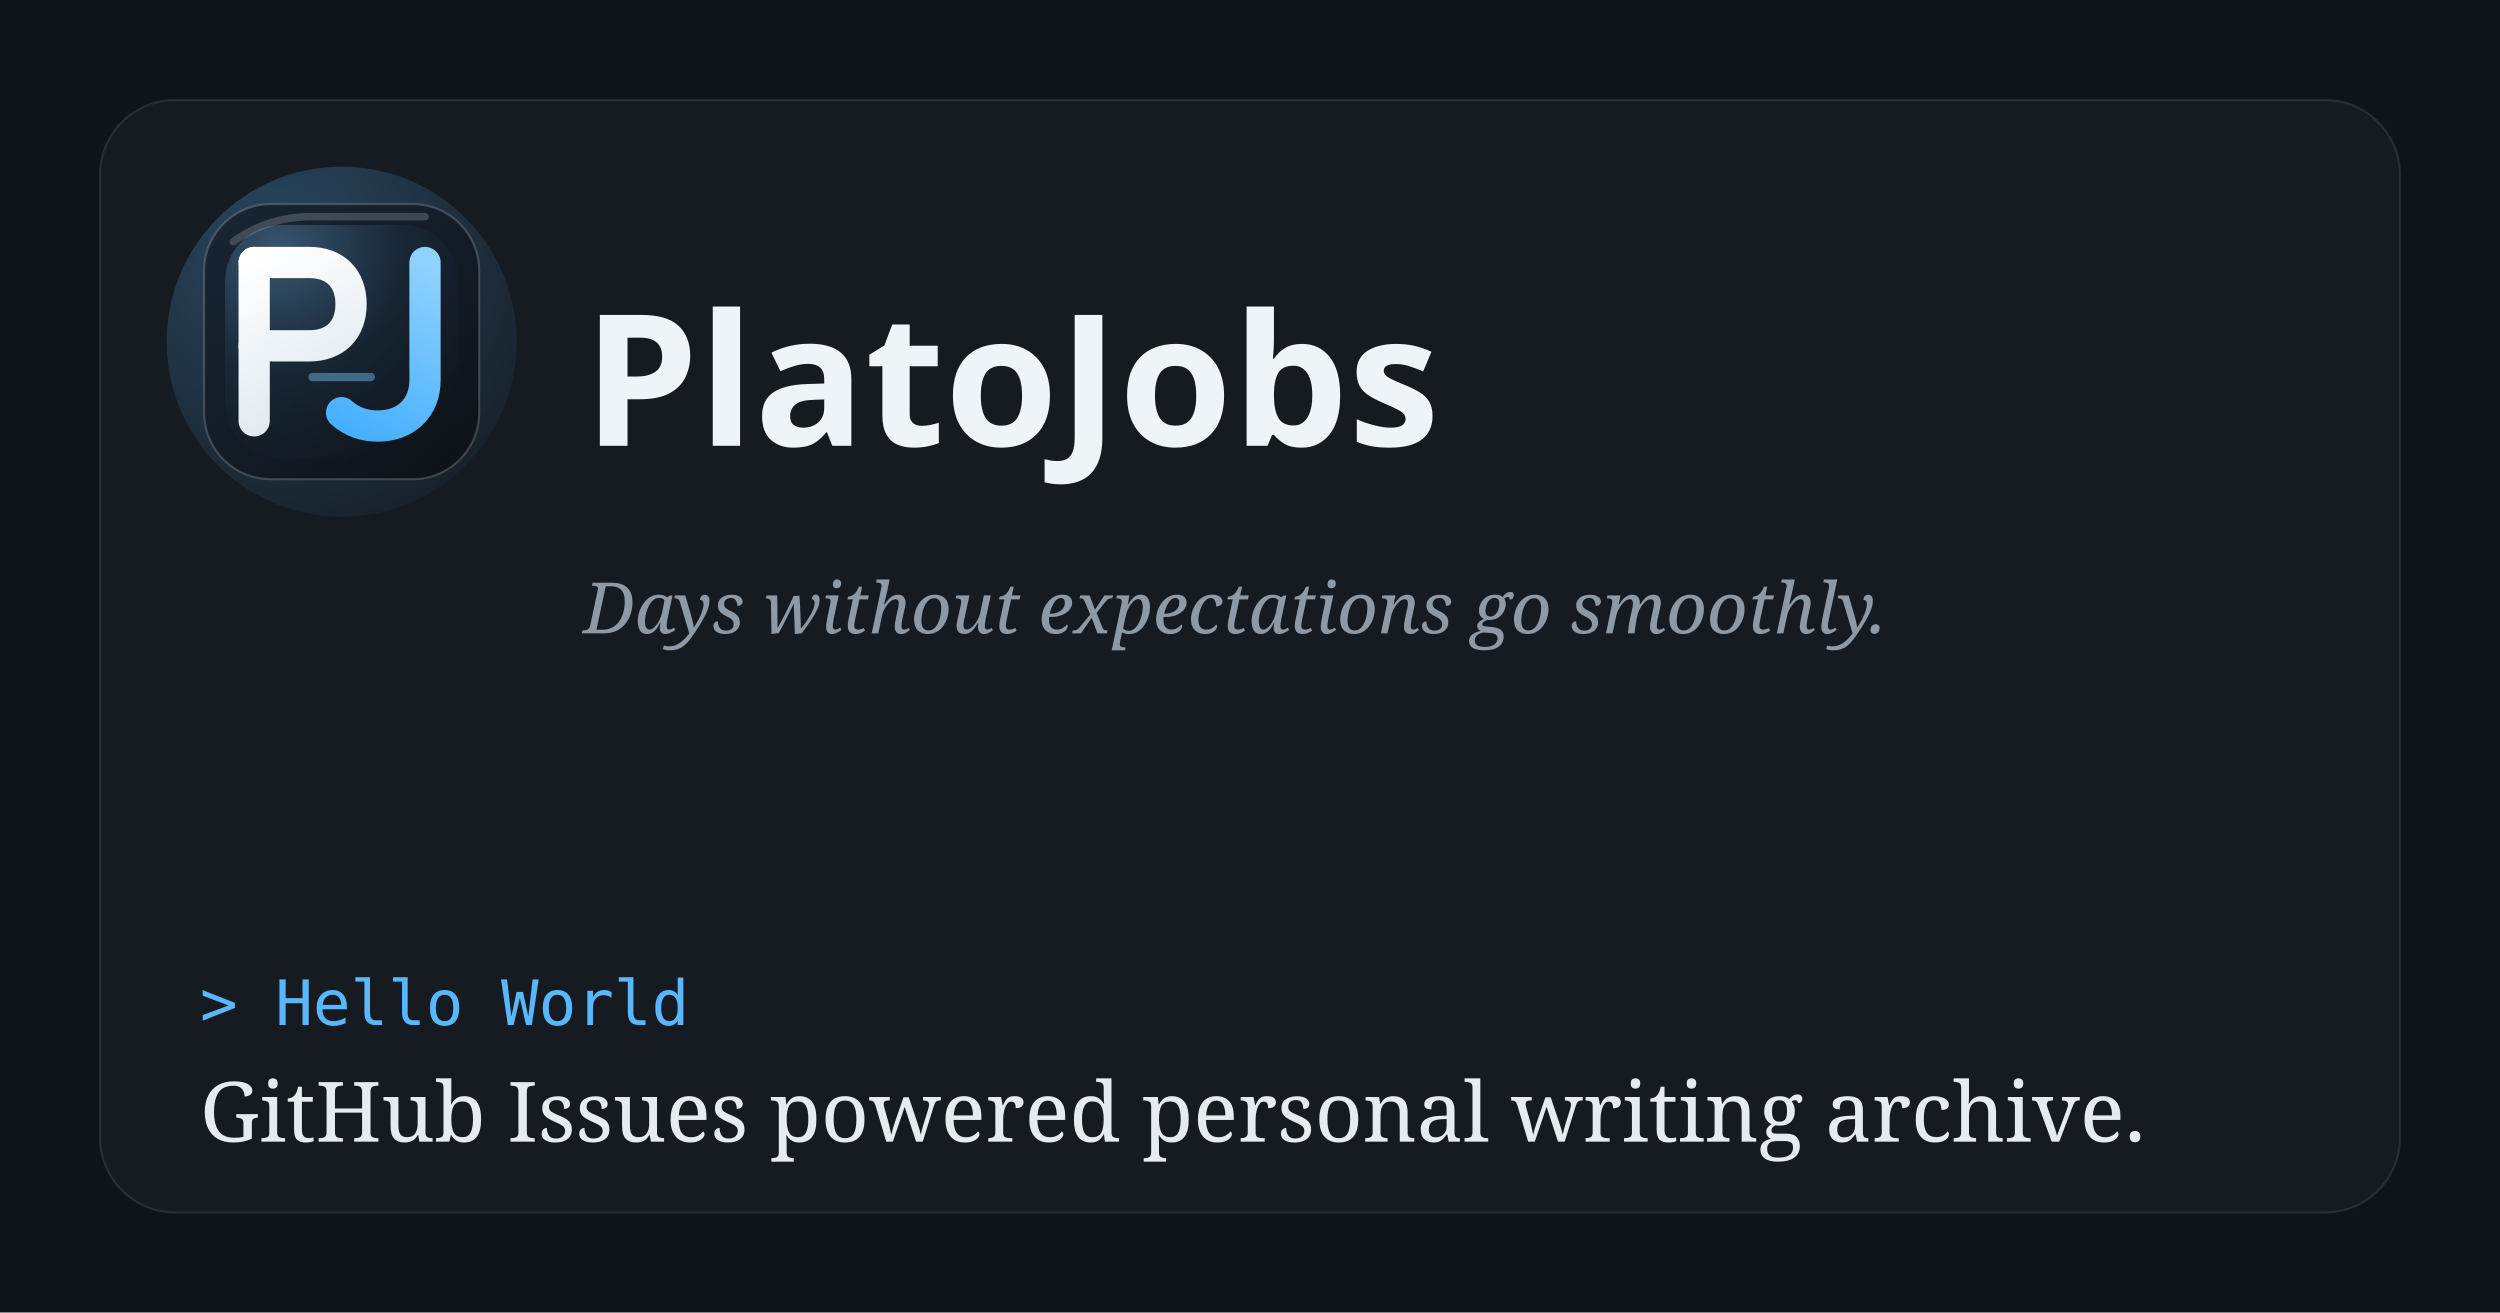
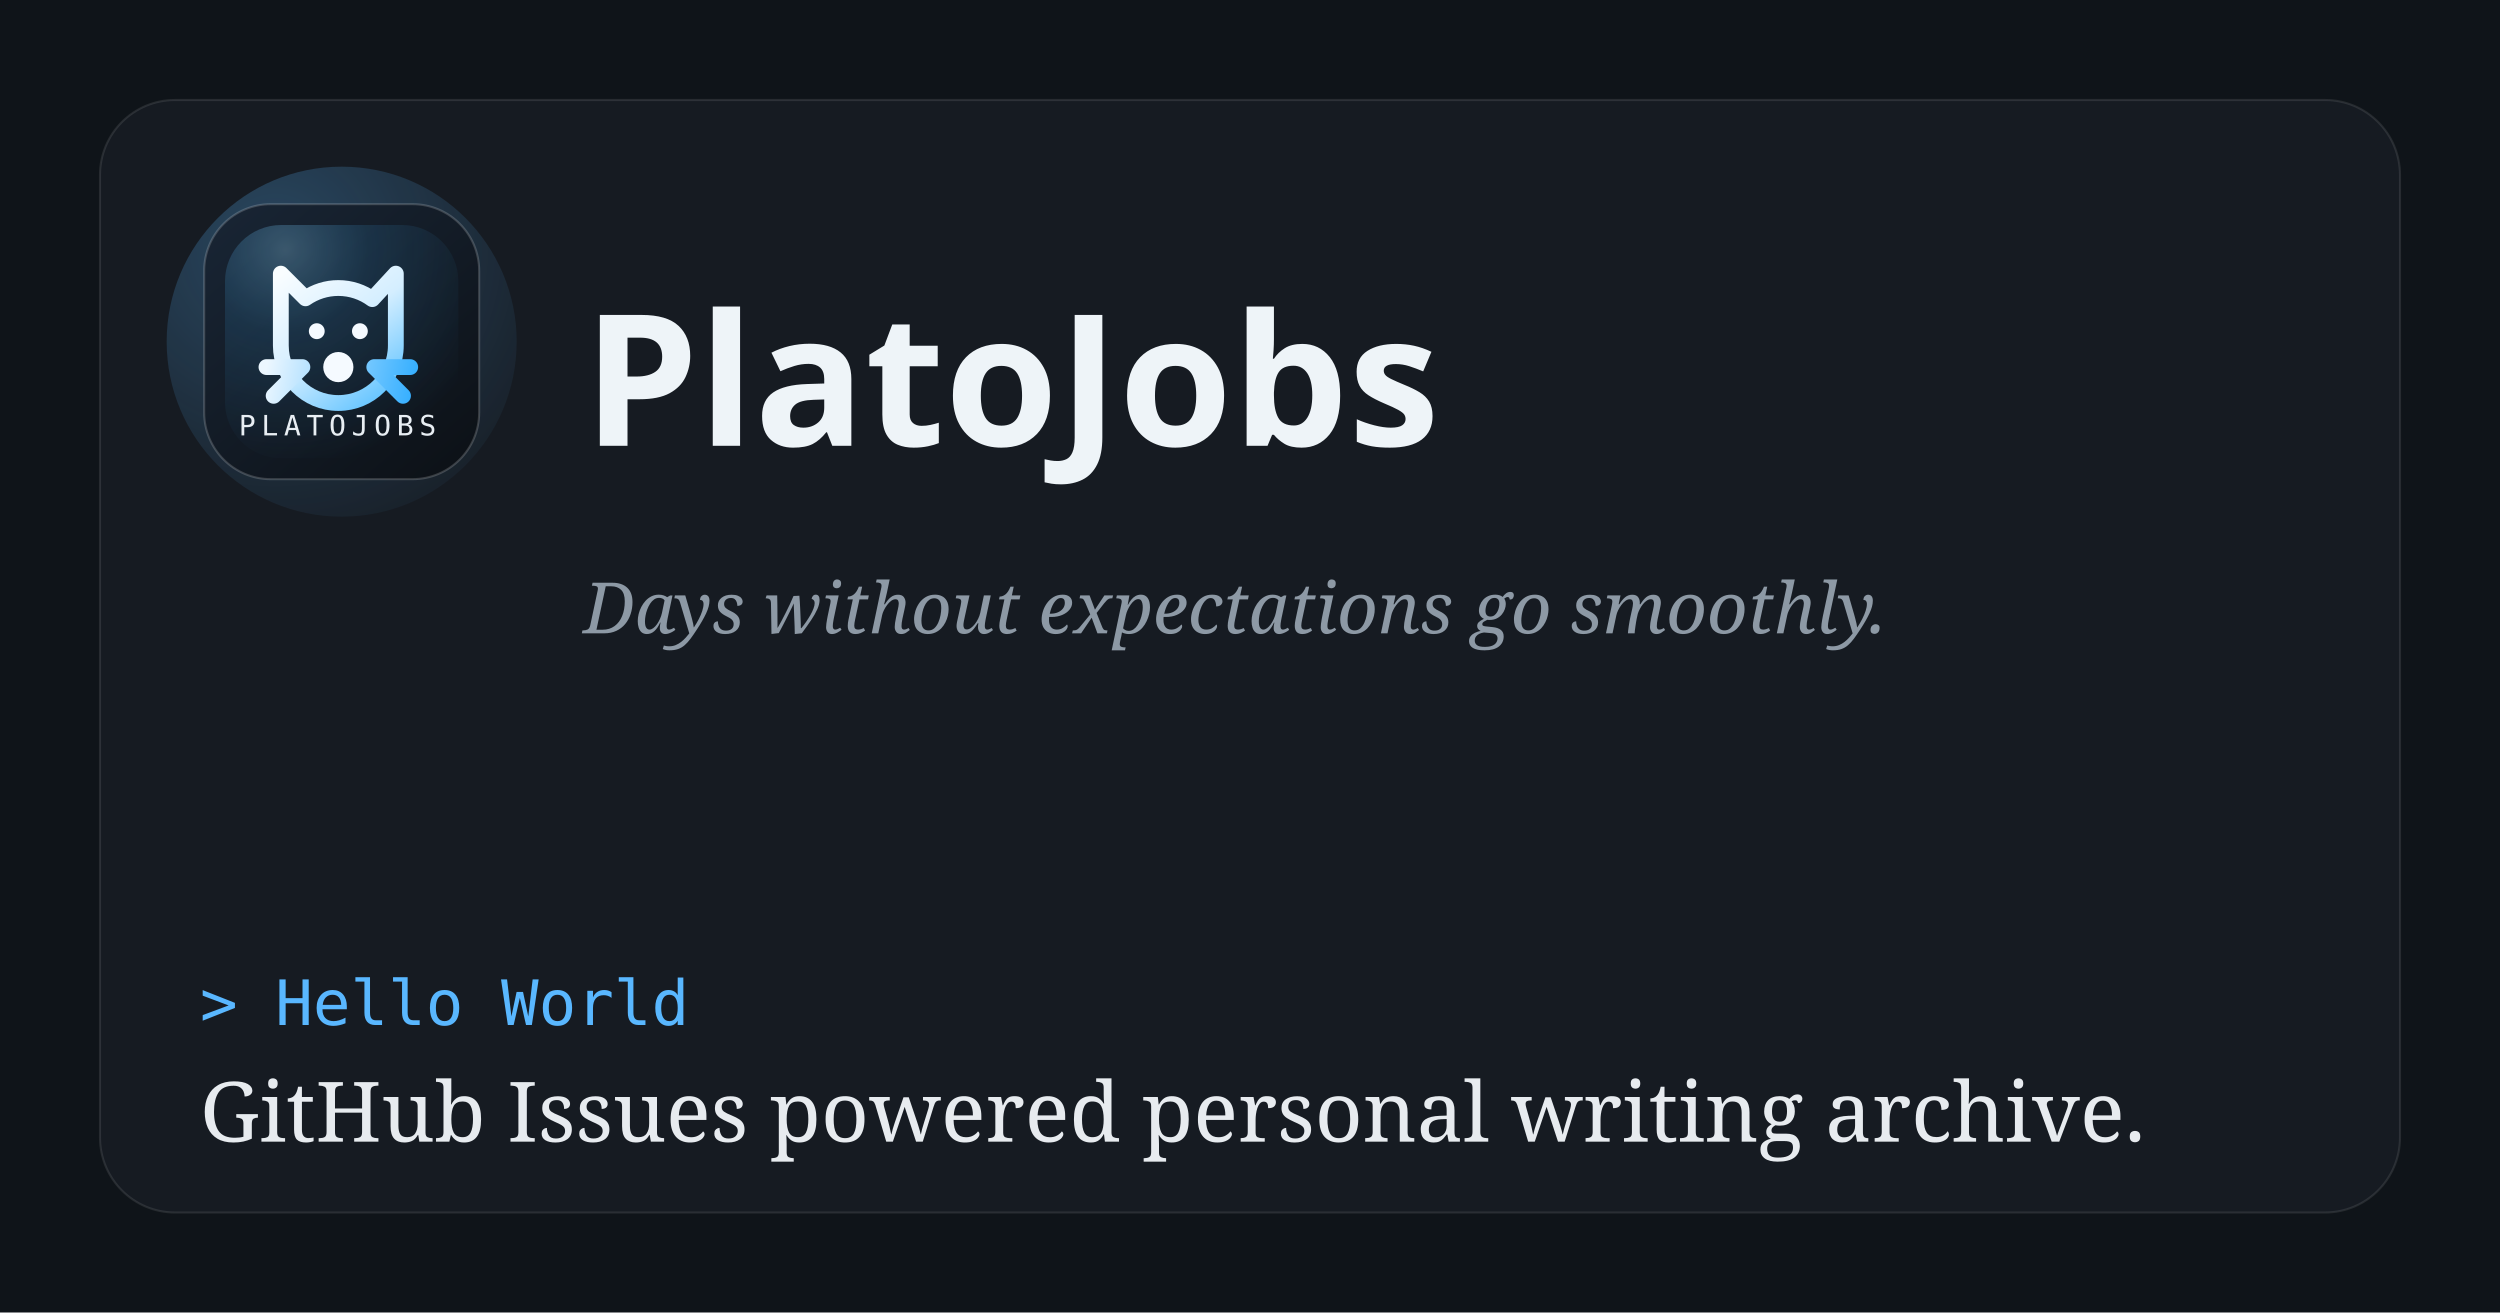
<svg xmlns="http://www.w3.org/2000/svg" width="1200" height="630" viewBox="0 0 1200 630" fill="none">
  <rect width="1200" height="630" fill="#0F1419" />
  <rect x="48" y="48" width="1104" height="534" rx="36" fill="#161B22" stroke="rgba(255,255,255,0.10)" />
-   <circle cx="164" cy="164" r="84" fill="url(#paint0_radial)" />
-   <rect x="98" y="98" width="132" height="132" rx="32" fill="url(#paint1_linear)" stroke="rgba(255,255,255,0.18)" />
-   <rect x="108" y="108" width="112" height="112" rx="27" fill="url(#paint2_radial)" opacity="0.58" />
-   <g stroke-linecap="round" stroke-linejoin="round" stroke-width="15">
-     <path d="M122 126V202" stroke="url(#paint3_linear)" />
-     <path d="M122 126H148.5C160.874 126 168.5 133.626 168.5 146C168.5 158.374 160.874 166 148.5 166H122" stroke="url(#paint3_linear)" />
-     <path d="M204 126V182.5C204 195.774 194.789 204.5 181.302 204.5C174.853 204.5 168.964 202.552 163.938 198.094" stroke="url(#paint4_linear)" />
+   <circle cx="164" cy="164" r="84" fill="url(#halo)" />
+   <rect x="98" y="98" width="132" height="132" rx="32" fill="url(#badgeBg)" stroke="rgba(255,255,255,0.18)" />
+   <rect x="108" y="108" width="112" height="112" rx="27" fill="url(#badgeGlow)" opacity="0.48" />
+   <g transform="translate(121 121) scale(3.45)" stroke-linecap="round" stroke-linejoin="round">
+     <path stroke="url(#catStroke)" stroke-width="2.2" d="M20 3v10a8 8 0 1 1 -16 0v-10l3.432 3.432a7.963 7.963 0 0 1 4.568 -1.432c1.769 0 3.403 .574 4.728 1.546l3.272 -3.546" />
+     <path stroke="url(#catStrokeSoft)" stroke-width="2.2" d="M2 16h5l-4 4" />
+     <path stroke="url(#catStrokeSoft)" stroke-width="2.2" d="M22 16h-5l4 4" />
+     <path stroke="#F5FAFF" stroke-width="2.2" d="M11 16a1 1 0 1 0 2 0a1 1 0 1 0 -2 0" />
+     <path stroke="#F5FAFF" stroke-width="2.2" d="M9 11v.01" />
+     <path stroke="#F5FAFF" stroke-width="2.2" d="M15 11v.01" />
  </g>
-   <path d="M150 181H178" stroke="rgba(126,202,255,0.42)" stroke-width="4" stroke-linecap="round" />
-   <path d="M112 116C123 108 136 104 149 104H204" stroke="rgba(255,255,255,0.18)" stroke-width="3.6" stroke-linecap="round" />
+   <text x="162" y="209" text-anchor="middle" fill="#E8EEF3" font-size="13.5" font-family="'IBM Plex Mono', monospace" letter-spacing="0.2em">PLATOJOBS</text>
  <text x="280" y="214" fill="#EEF4F8" font-size="88" font-family="'IBM Plex Sans', sans-serif" font-weight="700">PlatoJobs</text>
  <text x="280" y="304" fill="#8D99A5" font-size="34" font-family="'Instrument Serif', serif" font-style="italic">Days without expectations go smoothly.</text>
  <text x="96" y="492" fill="#59B7FF" font-size="30" font-family="'IBM Plex Mono', monospace">&gt; Hello World</text>
  <text x="96" y="548" fill="#E7EBEF" font-size="40" font-family="'Source Serif 4', serif">GitHub Issues powered personal writing archive.</text>
  <defs>
-     <radialGradient id="paint0_radial" cx="0" cy="0" r="1" gradientUnits="userSpaceOnUse" gradientTransform="translate(132 118) rotate(47.29) scale(165.577)">
+     <radialGradient id="halo" cx="0" cy="0" r="1" gradientUnits="userSpaceOnUse" gradientTransform="translate(132 118) rotate(47.29) scale(165.577)">
      <stop stop-color="#59B7FF" stop-opacity="0.28" />
      <stop offset="1" stop-color="#59B7FF" stop-opacity="0" />
    </radialGradient>
-     <linearGradient id="paint1_linear" x1="111" y1="104" x2="214" y2="224" gradientUnits="userSpaceOnUse">
+     <linearGradient id="badgeBg" x1="111" y1="104" x2="214" y2="224" gradientUnits="userSpaceOnUse">
      <stop stop-color="#182433" />
-       <stop offset="1" stop-color="#0E1319" />
+       <stop offset="1" stop-color="#0D1218" />
    </linearGradient>
-     <radialGradient id="paint2_radial" cx="0" cy="0" r="1" gradientUnits="userSpaceOnUse" gradientTransform="translate(135 122) rotate(44.875) scale(105)">
-       <stop stop-color="#8BD1FF" stop-opacity="0.52" />
-       <stop offset="0.55" stop-color="#5FBFFF" stop-opacity="0.1" />
-       <stop offset="1" stop-color="#5FBFFF" stop-opacity="0" />
+     <radialGradient id="badgeGlow" cx="0" cy="0" r="1" gradientUnits="userSpaceOnUse" gradientTransform="translate(137 120) rotate(44.9) scale(105)">
+       <stop stop-color="#8FD8FF" stop-opacity="0.62" />
+       <stop offset="0.38" stop-color="#42B6FF" stop-opacity="0.28" />
+       <stop offset="1" stop-color="#42B6FF" stop-opacity="0" />
    </radialGradient>
-     <linearGradient id="paint3_linear" x1="125" y1="122" x2="169" y2="201" gradientUnits="userSpaceOnUse">
-       <stop stop-color="#FFFFFF" />
-       <stop offset="1" stop-color="#DCE6EE" />
+     <linearGradient id="catStroke" x1="4" y1="3" x2="18.5" y2="22" gradientUnits="userSpaceOnUse">
+       <stop stop-color="#F9FDFF" />
+       <stop offset="0.48" stop-color="#D4EEFF" />
+       <stop offset="1" stop-color="#56BFFF" />
    </linearGradient>
-     <linearGradient id="paint4_linear" x1="205" y1="126" x2="164" y2="205" gradientUnits="userSpaceOnUse">
-       <stop stop-color="#8FD2FF" />
-       <stop offset="1" stop-color="#47AFFF" />
+     <linearGradient id="catStrokeSoft" x1="2" y1="16" x2="22" y2="20" gradientUnits="userSpaceOnUse">
+       <stop stop-color="#ECF7FF" />
+       <stop offset="1" stop-color="#38B0FF" />
    </linearGradient>
  </defs>
</svg>
